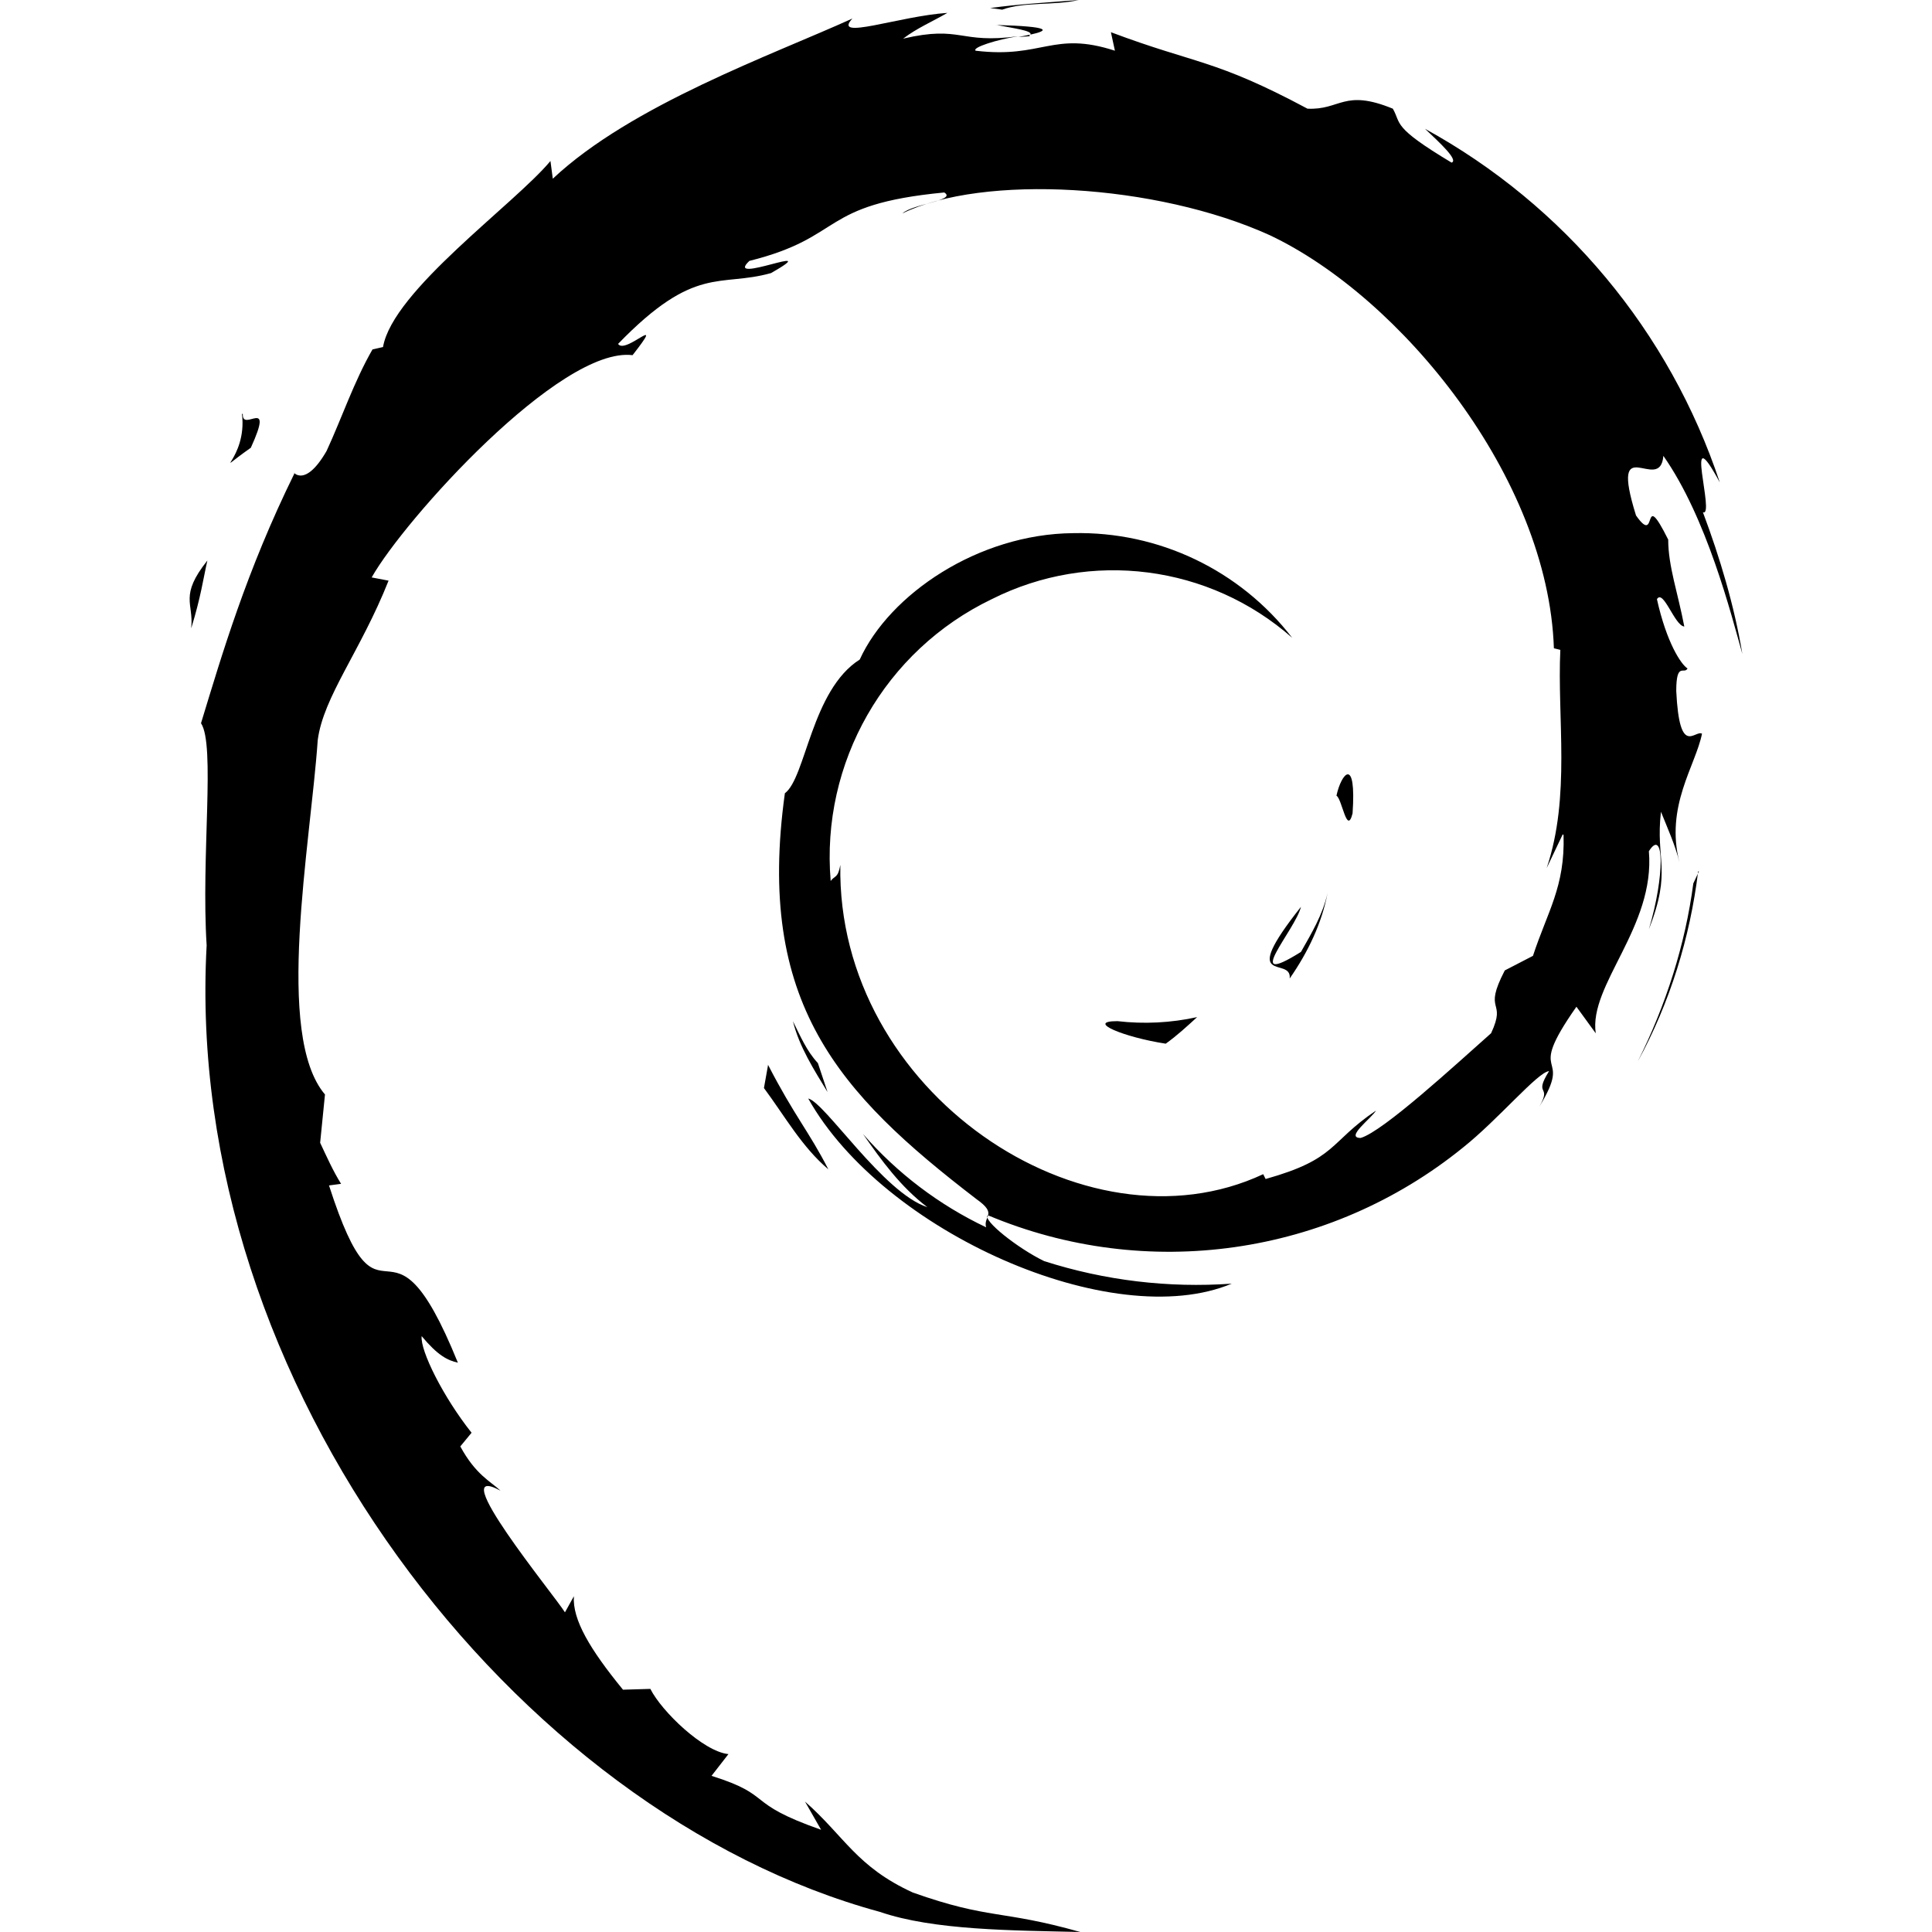
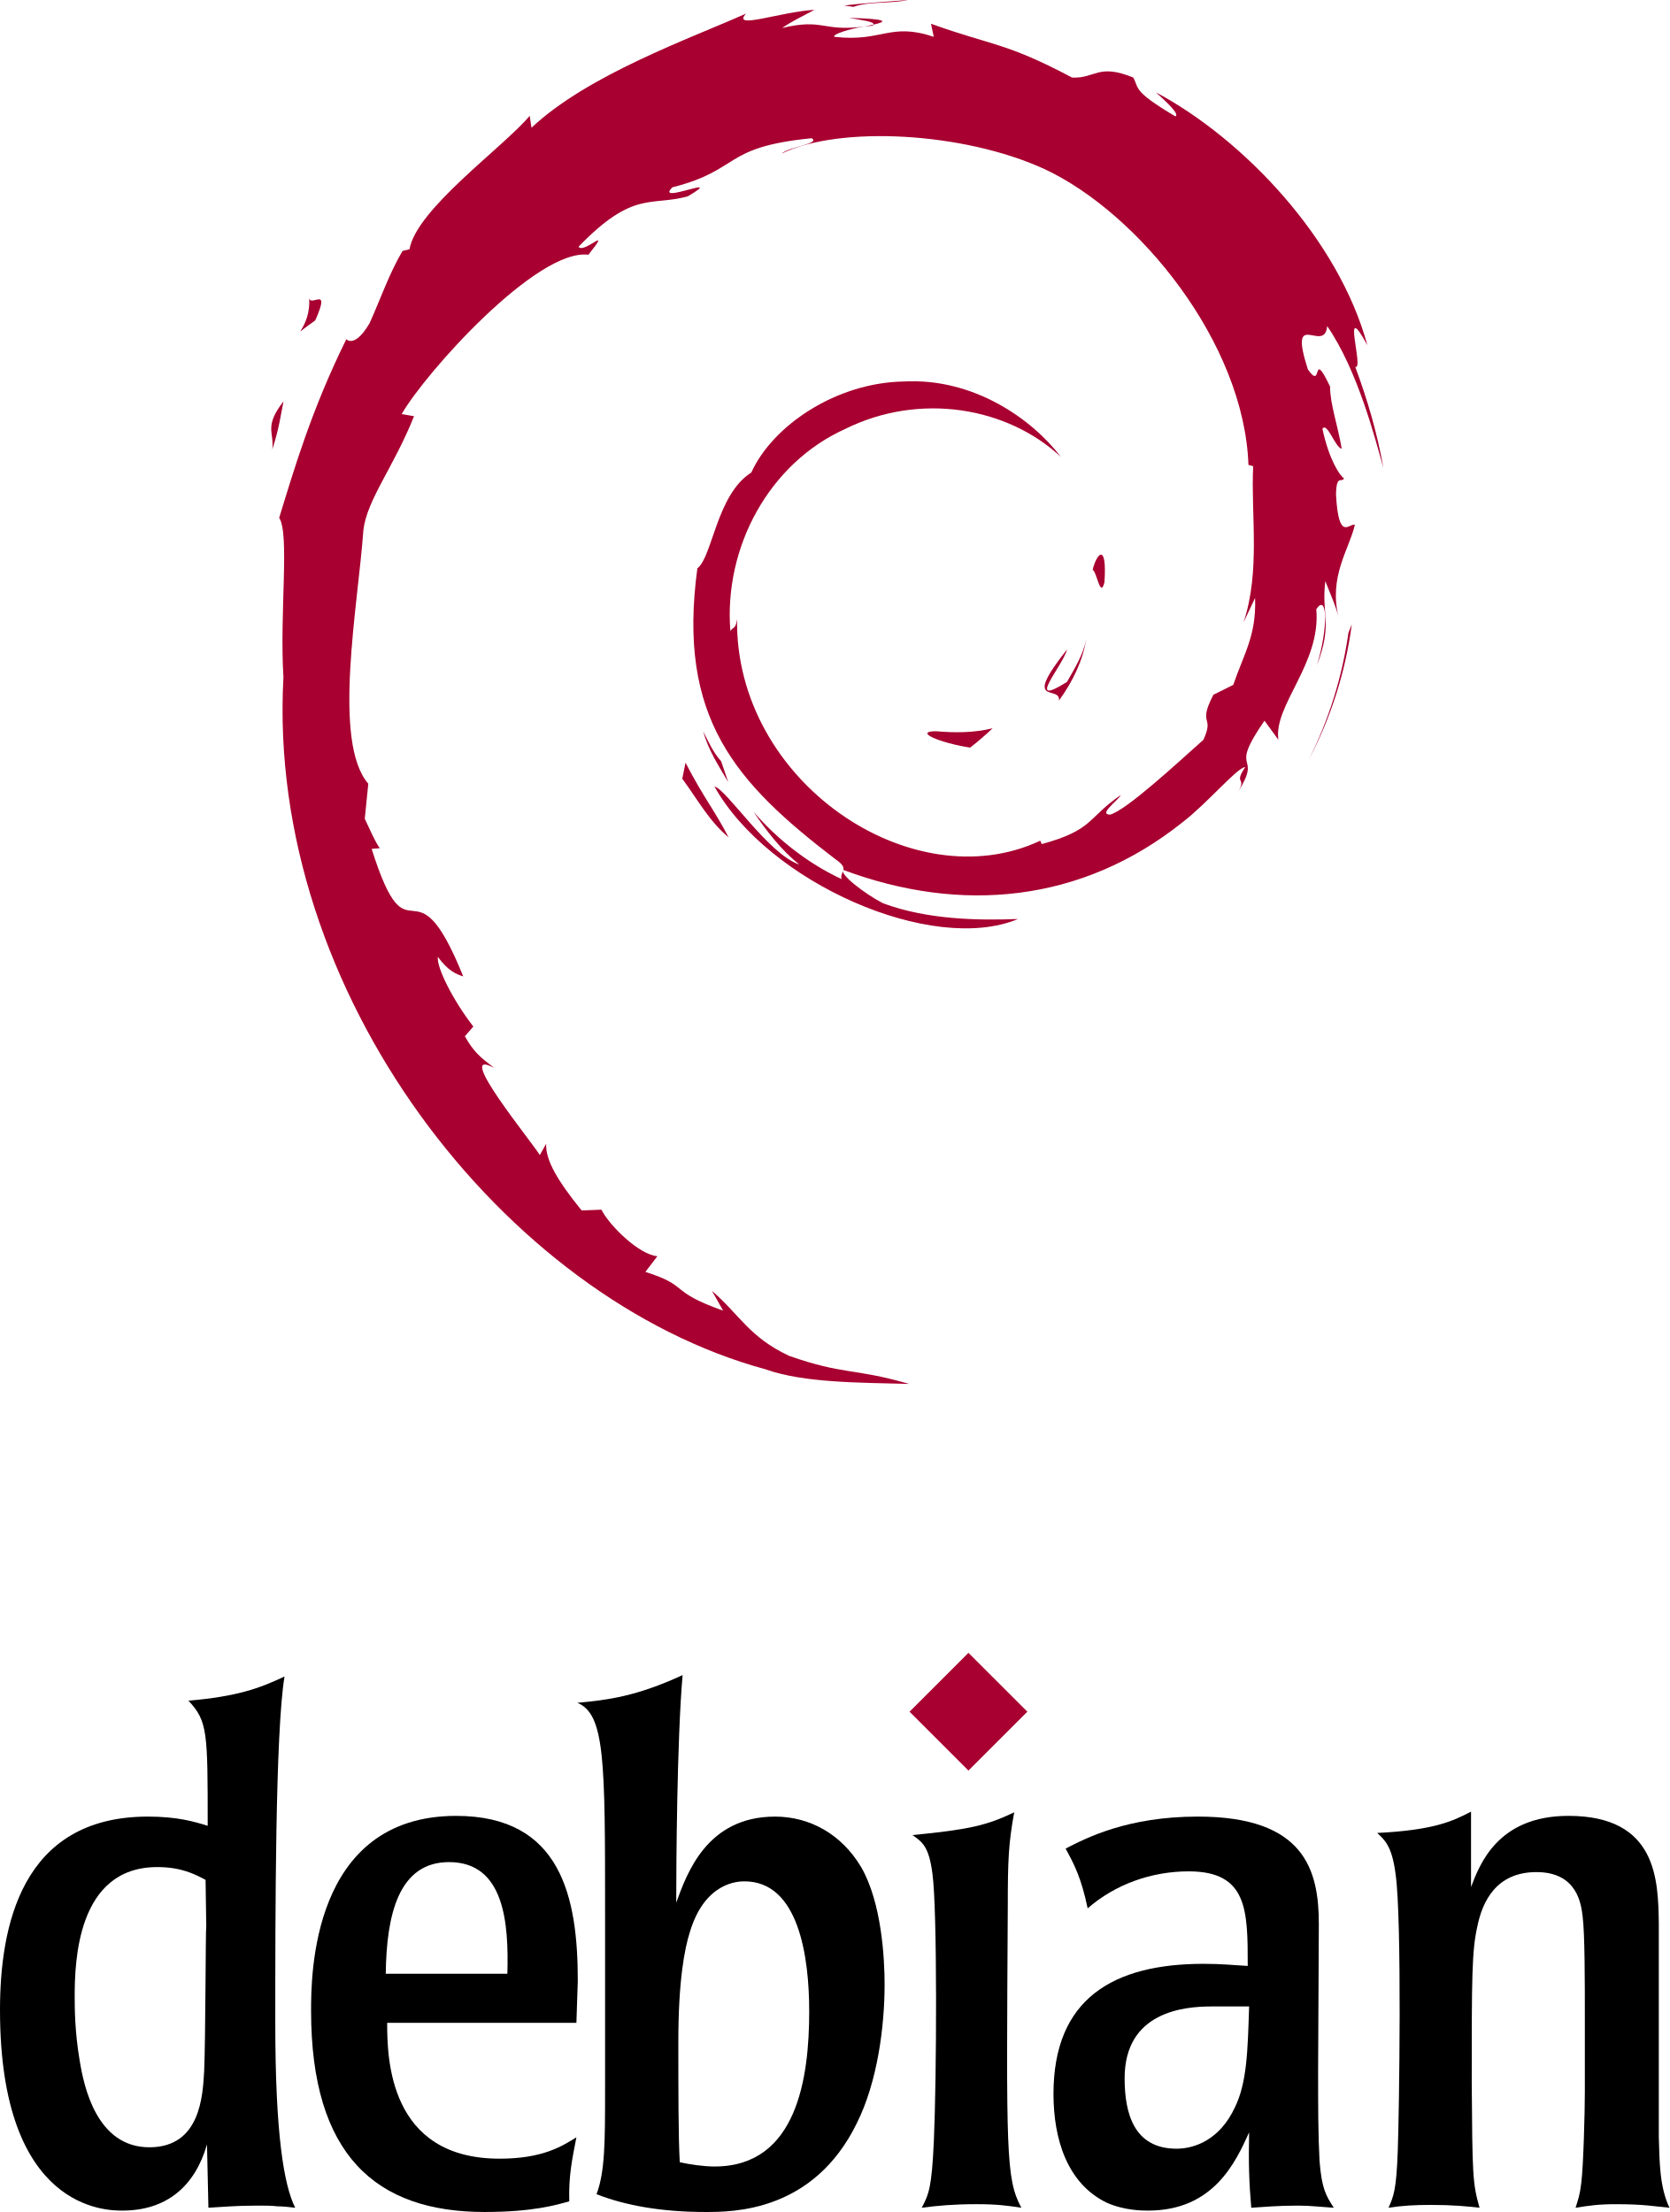
- <svg xmlns="http://www.w3.org/2000/svg" role="img" viewBox="0 0 24 24">
-   <path d="M13.88 12.685c-.4 0 .08.2.601.28.14-.1.27-.22.39-.33a3.001 3.001 0 01-.99.05m2.14-.53c.23-.33.4-.69.47-1.06-.06.27-.2.5-.33.73-.75.47-.07-.27 0-.56-.8 1.01-.11.6-.14.89m.781-2.05c.05-.721-.14-.501-.2-.221.07.04.13.5.2.22M12.38.31c.2.04.45.07.42.12.23-.05.28-.1-.43-.12m.43.12l-.15.03.14-.01V.43m6.633 9.944c.02.64-.2.95-.38 1.5l-.35.181c-.28.54.03.35-.17.78-.44.39-1.34 1.22-1.62 1.301-.201 0 .14-.25.19-.34-.591.4-.481.6-1.371.85l-.03-.06c-2.221 1.04-5.303-1.02-5.253-3.842-.03.17-.07.13-.12.2a3.551 3.552 0 012.001-3.501 3.361 3.362 0 013.732.48 3.341 3.342 0 00-2.721-1.3c-1.18.01-2.281.76-2.651 1.57-.6.38-.67 1.47-.93 1.661-.361 2.601.66 3.722 2.38 5.042.27.19.08.21.12.35a4.702 4.702 0 01-1.53-1.16c.23.33.47.66.8.91-.55-.18-1.27-1.3-1.48-1.35.93 1.66 3.78 2.921 5.261 2.3a6.203 6.203 0 01-2.33-.28c-.33-.16-.77-.51-.7-.57a5.802 5.803 0 005.902-.84c.44-.35.93-.94 1.07-.95-.2.32.04.16-.12.44.44-.72-.2-.3.46-1.24l.24.33c-.09-.6.74-1.321.66-2.262.19-.3.2.3 0 .97.29-.74.08-.85.15-1.46.08.2.18.42.23.63-.18-.7.2-1.2.28-1.6-.09-.05-.28.3-.32-.53 0-.37.1-.2.14-.28-.08-.05-.26-.32-.38-.861.08-.13.22.33.34.34-.08-.42-.2-.75-.2-1.08-.34-.68-.12.1-.4-.3-.34-1.091.3-.25.34-.74.54.77.84 1.96.981 2.46-.1-.6-.28-1.2-.49-1.76.16.07-.26-1.241.21-.37A7.823 7.824 0 0017.702 1.6c.18.17.42.39.33.42-.75-.45-.62-.48-.73-.67-.61-.25-.65.02-1.06 0C15.082.73 14.862.8 13.8.4l.05.23c-.77-.25-.9.1-1.73 0-.05-.04.27-.14.53-.18-.741.1-.701-.14-1.431.03.17-.13.36-.21.55-.32-.6.04-1.44.35-1.18.07C9.6.68 7.847 1.3 6.867 2.22L6.838 2c-.45.54-1.96 1.611-2.08 2.311l-.131.03c-.23.4-.38.85-.57 1.261-.3.52-.45.2-.4.28-.6 1.22-.9 2.251-1.16 3.102.18.27 0 1.65.07 2.76-.3 5.463 3.84 10.776 8.363 12.006.67.23 1.65.23 2.49.25-.99-.28-1.12-.15-2.08-.49-.7-.32-.85-.7-1.34-1.13l.2.35c-.971-.34-.57-.42-1.361-.67l.21-.27c-.31-.03-.83-.53-.97-.81l-.34.01c-.41-.501-.63-.871-.61-1.161l-.111.2c-.13-.21-1.52-1.901-.8-1.511-.13-.12-.31-.2-.5-.55l.14-.17c-.35-.44-.64-1.02-.62-1.2.2.24.32.3.45.33-.88-2.172-.93-.12-1.601-2.202l.15-.02c-.1-.16-.18-.34-.26-.51l.06-.6c-.63-.74-.18-3.102-.09-4.402.07-.54.53-1.1.88-1.981l-.21-.04c.4-.71 2.341-2.872 3.241-2.761.43-.55-.09 0-.18-.14.96-.991 1.26-.7 1.901-.88.7-.401-.6.16-.27-.151 1.2-.3.85-.7 2.421-.85.16.1-.39.14-.52.26 1-.49 3.151-.37 4.562.27 1.63.77 3.461 3.011 3.531 5.132l.08.02c-.04.85.13 1.821-.17 2.711l.2-.42M9.54 13.236l-.05.28c.26.35.47.73.8 1.01-.24-.47-.42-.66-.75-1.3m.62-.02c-.14-.15-.22-.34-.31-.52.08.32.26.6.43.88l-.12-.36m10.945-2.382l-.07.15c-.1.76-.34 1.511-.69 2.212.4-.73.65-1.541.75-2.362M12.45.12c.27-.1.66-.05.95-.12-.37.03-.74.05-1.1.1l.15.02M3.006 5.142c.07.57-.43.8.11.42.3-.66-.11-.18-.1-.42m-.64 2.661c.12-.39.15-.62.2-.84-.35.44-.17.53-.2.83" />
+ <svg xmlns="http://www.w3.org/2000/svg" width="108.758" height="144.133" viewBox="0 0 108.758 144.133" overflow="visible" enable-background="new 0 0 108.758 144.133" xml:space="preserve">
+   <g id="Layer_1">
+     <g>
+       <path fill="#A80030" d="M60.969,47.645c-1.494,0.02,0.281,0.768,2.232,1.069     c0.541-0.422,1.027-0.846,1.463-1.26C63.451,47.751,62.215,47.758,60.969,47.645" />
+       <path fill="#A80030" d="M68.986,45.646c0.893-1.229,1.541-2.573,1.77-3.963     c-0.201,0.99-0.736,1.845-1.244,2.749c-2.793,1.759-0.264-1.044-0.002-2.111C66.508,46.104,69.096,44.589,68.986,45.646" />
+       <path fill="#A80030" d="M71.949,37.942c0.182-2.691-0.529-1.839-0.768-0.814     C71.459,37.274,71.68,39.026,71.949,37.942" />
+       <path fill="#A80030" d="M55.301,1.163c0.798,0.142,1.724,0.252,1.591,0.443     C57.768,1.413,57.965,1.239,55.301,1.163" />
+       <path fill="#A80030" d="M56.893,1.606l-0.561,0.117l0.523-0.048L56.893,1.606" />
+       <path fill="#A80030" d="M81.762,38.962c0.09,2.416-0.705,3.59-1.424,5.666l-1.293,0.643     c-1.057,2.054,0.105,1.304-0.652,2.937c-1.652,1.467-5.006,4.589-6.08,4.875c-0.785-0.017,0.531-0.926,0.703-1.281     c-2.209,1.516-1.773,2.276-5.152,3.199l-0.098-0.221c-8.33,3.92-19.902-3.847-19.75-14.443c-0.088,0.672-0.253,0.504-0.437,0.774     c-0.43-5.451,2.518-10.926,7.49-13.165c4.863-2.406,10.564-1.42,14.045,1.829c-1.912-2.506-5.721-5.163-10.232-4.917     c-4.421,0.072-8.558,2.881-9.938,5.932c-2.264,1.425-2.528,5.496-3.514,6.242c-1.329,9.76,2.497,13.975,8.97,18.936     c1.016,0.686,0.286,0.791,0.422,1.313c-2.15-1.006-4.118-2.526-5.738-4.387c0.86,1.257,1.787,2.479,2.986,3.439     c-2.029-0.685-4.738-4.913-5.527-5.085c3.495,6.258,14.178,10.975,19.775,8.634c-2.59,0.096-5.879,0.053-8.787-1.022     c-1.225-0.629-2.884-1.93-2.587-2.173c7.636,2.851,15.522,2.158,22.128-3.137c1.682-1.31,3.518-3.537,4.049-3.567     c-0.799,1.202,0.137,0.578-0.477,1.639c1.672-2.701-0.729-1.1,1.73-4.664l0.908,1.25c-0.34-2.244,2.785-4.966,2.467-8.512     c0.717-1.084,0.799,1.168,0.039,3.662c1.055-2.767,0.279-3.212,0.549-5.496c0.291,0.768,0.678,1.583,0.875,2.394     c-0.688-2.675,0.703-4.503,1.049-6.058c-0.342-0.15-1.061,1.182-1.227-1.976c0.025-1.372,0.383-0.719,0.52-1.057     c-0.268-0.155-0.975-1.207-1.404-3.224c0.309-0.475,0.832,1.229,1.256,1.298c-0.273-1.603-0.742-2.826-0.762-4.057     c-1.24-2.59-0.439,0.346-1.443-1.112c-1.32-4.114,1.094-0.955,1.258-2.823c1.998,2.895,3.137,7.385,3.662,9.244     c-0.4-2.267-1.045-4.464-1.834-6.589c0.609,0.257-0.979-4.663,0.791-1.405c-1.889-6.945-8.078-13.435-13.773-16.479     c0.695,0.637,1.574,1.437,1.26,1.563c-2.834-1.685-2.336-1.818-2.742-2.53c-2.305-0.939-2.459,0.077-3.984,0.002     c-4.35-2.308-5.188-2.063-9.191-3.507l0.182,0.852c-2.881-0.96-3.357,0.362-6.47,0.002c-0.189-0.147,0.998-0.536,1.976-0.677     c-2.786,0.368-2.656-0.55-5.382,0.101c0.671-0.471,1.383-0.784,2.099-1.184c-2.271,0.138-5.424,1.322-4.451,0.244     c-3.705,1.654-10.286,3.975-13.979,7.438l-0.116-0.776c-1.692,2.031-7.379,6.066-7.832,8.699l-0.453,0.105     c-0.879,1.491-1.45,3.18-2.148,4.713c-1.151,1.963-1.688,0.756-1.524,1.064c-2.265,4.592-3.392,8.45-4.363,11.616     c0.692,1.035,0.017,6.232,0.278,10.391c-1.136,20.544,14.418,40.489,31.42,45.093c2.492,0.893,6.197,0.861,9.349,0.949     c-3.718-1.064-4.198-0.563-7.822-1.826c-2.613-1.232-3.185-2.637-5.037-4.244l0.733,1.295c-3.63-1.285-2.111-1.59-5.065-2.525     l0.783-1.021c-1.177-0.09-3.117-1.982-3.647-3.033l-1.288,0.051c-1.546-1.906-2.371-3.283-2.31-4.35l-0.416,0.742     c-0.471-0.809-5.691-7.158-2.983-5.68c-0.503-0.458-1.172-0.747-1.897-2.066l0.551-0.629c-1.301-1.677-2.398-3.826-2.314-4.542     c0.695,0.938,1.177,1.114,1.655,1.275c-3.291-8.164-3.476-0.449-5.967-8.31l0.526-0.042c-0.403-0.611-0.65-1.27-0.974-1.919     l0.23-2.285c-2.368-2.736-0.662-11.645-0.319-16.53c0.235-1.986,1.977-4.101,3.3-7.418l-0.806-0.138     c1.542-2.688,8.802-10.799,12.166-10.383c1.629-2.046-0.324-0.008-0.643-0.522c3.579-3.703,4.704-2.616,7.119-3.283     c2.603-1.545-2.235,0.604-1.001-0.589c4.503-1.149,3.19-2.614,9.063-3.197c0.62,0.352-1.437,0.544-1.953,1.001     c3.75-1.836,11.869-1.417,17.145,1.018c6.117,2.861,12.994,11.314,13.266,19.267l0.309,0.083     c-0.156,3.162,0.484,6.819-0.627,10.177L81.762,38.962" />
+       <path fill="#A80030" d="M44.658,49.695l-0.211,1.047c0.983,1.335,1.763,2.781,3.016,3.821     C46.561,52.804,45.892,52.077,44.658,49.695" />
+       <path fill="#A80030" d="M46.979,49.605c-0.52-0.576-0.826-1.268-1.172-1.956     c0.33,1.211,1.006,2.252,1.633,3.312L46.979,49.605" />
+       <path fill="#A80030" d="M88.063,40.675l-0.219,0.552c-0.402,2.858-1.273,5.686-2.605,8.309     C86.711,46.769,87.66,43.742,88.063,40.675" />
+       <path fill="#A80030" d="M55.598,0.446C56.607,0.077,58.08,0.243,59.154,0c-1.398,0.117-2.789,0.187-4.162,0.362     L55.598,0.446" />
+       <path fill="#A80030" d="M20.127,19.308c0.233,2.154-1.62,2.991,0.41,1.569     C21.627,18.423,20.113,20.2,20.127,19.308" />
+       <path fill="#A80030" d="M17.739,29.282c0.469-1.437,0.553-2.299,0.732-3.132     C17.178,27.804,17.875,28.157,17.739,29.282" />
+       <path d="M13.437,125.506c-0.045,0.047-0.045,7.506-0.138,9.453c-0.092,1.574-0.232,4.957-3.568,4.957     c-3.429,0-4.263-3.939-4.541-5.652c-0.324-1.9-0.324-3.477-0.324-4.17c0-2.225,0.139-8.436,5.375-8.436     c1.576,0,2.456,0.465,3.151,0.834L13.437,125.506z M0,130.975c0,13.066,6.951,13.066,7.97,13.066     c2.873,0,4.727-1.576,5.514-4.309l0.093,4.123c0.881-0.047,1.761-0.139,3.197-0.139c0.51,0,0.926,0,1.298,0.047     c0.371,0,0.741,0.045,1.158,0.092c-0.741-1.482-1.297-4.818-1.297-12.049c0-7.043,0-18.951,0.602-22.566     c-1.667,0.789-3.105,1.299-6.256,1.576c1.251,1.344,1.251,2.039,1.251,8.154c-0.879-0.277-1.992-0.602-3.892-0.602     C1.344,118.369,0,125.598,0,130.975" />
+       <path d="M25.13,128.609c0.047-3.846,0.835-7.275,4.124-7.275c3.615,0,3.891,3.984,3.799,7.275H25.13z      M37.64,129.074c0-5.422-1.065-10.752-7.923-10.752c-9.452,0-9.452,10.475-9.452,12.697c0,9.406,4.216,13.113,11.306,13.113     c3.149,0,4.68-0.461,5.514-0.695c-0.046-1.668,0.185-2.734,0.465-4.17c-0.975,0.604-2.226,1.391-5.006,1.391     c-7.229,0-7.322-6.582-7.322-8.852H37.55L37.64,129.074" />
+       <path d="M52.715,131.066c0,4.309-0.787,10.102-6.162,10.102c-0.742,0-1.668-0.141-2.27-0.279     c-0.093-1.668-0.093-4.541-0.093-7.877c0-3.986,0.416-6.068,0.742-7.09c0.972-3.289,3.15-3.334,3.566-3.334     C52.02,122.588,52.715,127.453,52.715,131.066z M39.417,136.117c0,3.43,0,5.375-0.556,6.857c1.9,0.742,4.262,1.158,7.09,1.158     c1.807,0,7.043,0,9.869-5.791c1.344-2.688,1.807-6.303,1.807-9.037c0-1.668-0.186-5.328-1.529-7.646     c-1.296-2.176-3.382-3.289-5.605-3.289c-4.449,0-5.746,3.707-6.44,5.607c0-2.363,0.045-10.611,0.415-14.828     c-3.011,1.391-4.866,1.621-6.857,1.807c1.807,0.74,1.807,3.801,1.807,13.764V136.117" />
+       <path d="M66.535,143.855c-0.928-0.139-1.578-0.232-2.922-0.232c-1.48,0-2.502,0.094-3.566,0.232     c0.463-0.881,0.648-1.299,0.787-4.309c0.186-4.125,0.232-15.154-0.092-17.471c-0.232-1.762-0.648-2.039-1.297-2.502     c3.799-0.371,4.865-0.648,6.625-1.482c-0.369,2.037-0.418,3.059-0.418,6.162C65.561,140.242,65.514,141.955,66.535,143.855" />
+       <path d="M81.373,130.74c-0.092,2.92-0.139,4.959-0.928,6.58c-0.973,2.086-2.594,2.688-3.799,2.688     c-2.783,0-3.383-2.316-3.383-4.586c0-4.355,3.893-4.682,5.652-4.682H81.373z M68.629,136.441c0,2.92,0.881,5.838,3.477,7.09     c1.158,0.51,2.316,0.51,2.688,0.51c4.264,0,5.699-3.152,6.58-5.098c-0.047,2.039,0,3.289,0.139,4.912     c0.834-0.047,1.668-0.139,3.059-0.139c0.787,0,1.529,0.092,2.316,0.139c-0.51-0.787-0.787-1.252-0.928-3.059     c-0.092-1.76-0.092-3.521-0.092-5.977l0.047-9.453c0-3.523-0.928-6.998-7.879-6.998c-4.586,0-7.273,1.391-8.617,2.086     c0.557,1.02,1.02,1.898,1.436,3.893c1.809-1.576,4.172-2.41,6.58-2.41c3.848,0,3.848,2.549,3.848,6.162     c-0.881-0.045-1.623-0.137-2.875-0.137C72.521,127.963,68.629,130.23,68.629,136.441" />
+       <path d="M108.063,139.268c0.047,1.576,0.047,3.244,0.695,4.588c-1.021-0.092-1.623-0.232-3.521-0.232     c-1.113,0-1.715,0.094-2.596,0.232c0.184-0.602,0.279-0.834,0.371-1.623c0.139-1.064,0.232-4.633,0.232-5.885v-5.004     c0-2.178,0-5.33-0.141-6.441c-0.092-0.787-0.322-2.918-3.012-2.918c-2.641,0-3.521,1.945-3.846,3.521     c-0.369,1.621-0.369,3.383-0.369,10.24c0.045,5.932,0.045,6.486,0.508,8.109c-0.787-0.092-1.76-0.184-3.15-0.184     c-1.113,0-1.854,0.045-2.779,0.184c0.324-0.742,0.51-1.113,0.602-3.707c0.094-2.549,0.279-15.061-0.141-18.025     c-0.23-1.809-0.695-2.225-1.203-2.688c3.754-0.186,4.957-0.789,6.117-1.389v4.91c0.555-1.438,1.713-4.635,6.348-4.635     c5.793,0,5.838,4.217,5.885,6.996V139.268" />
+       <path fill="#A80030" d="M66.926,111.533l-3.838,3.836l-3.836-3.836l3.836-3.836L66.926,111.533" />
+     </g>
+   </g>
</svg>
